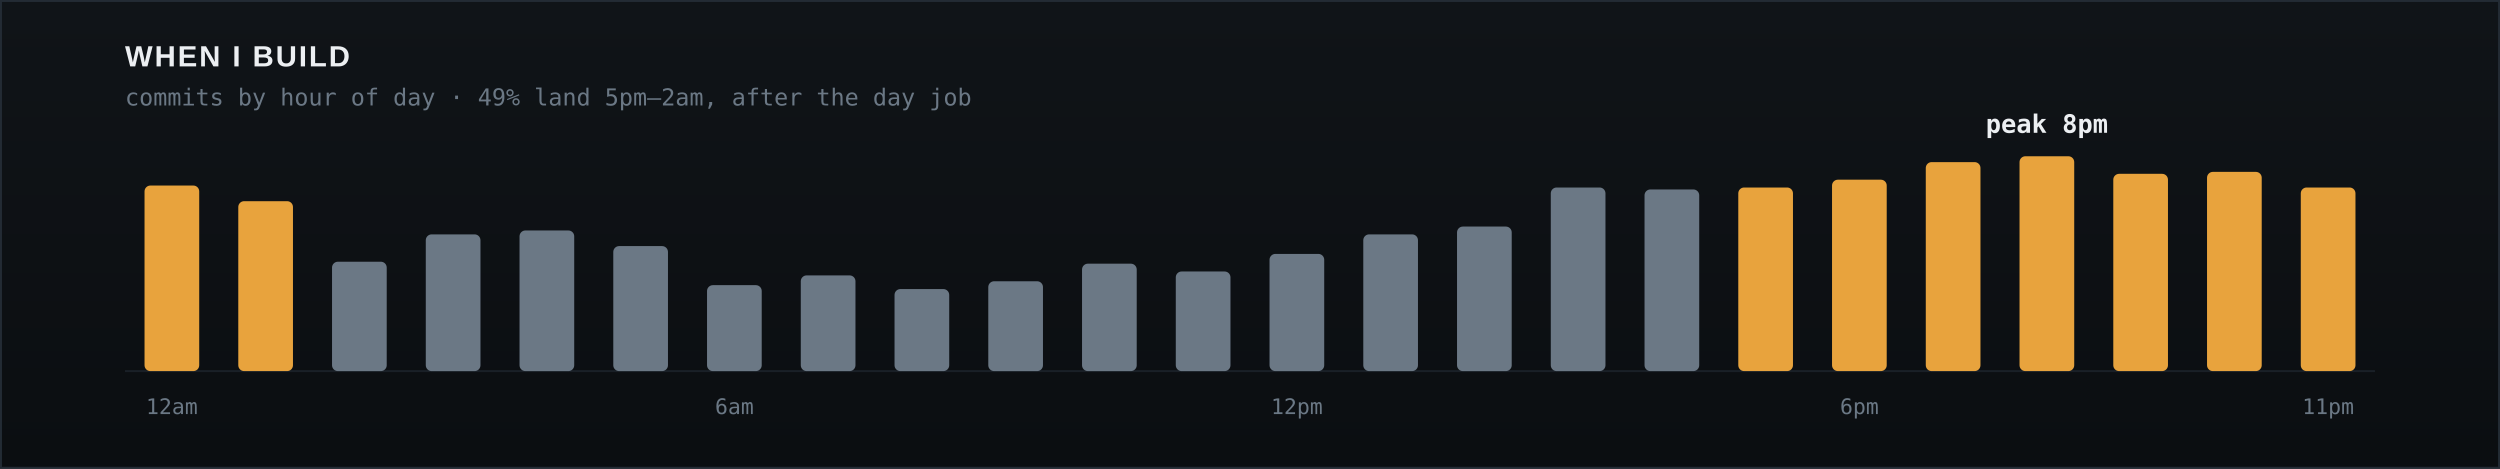
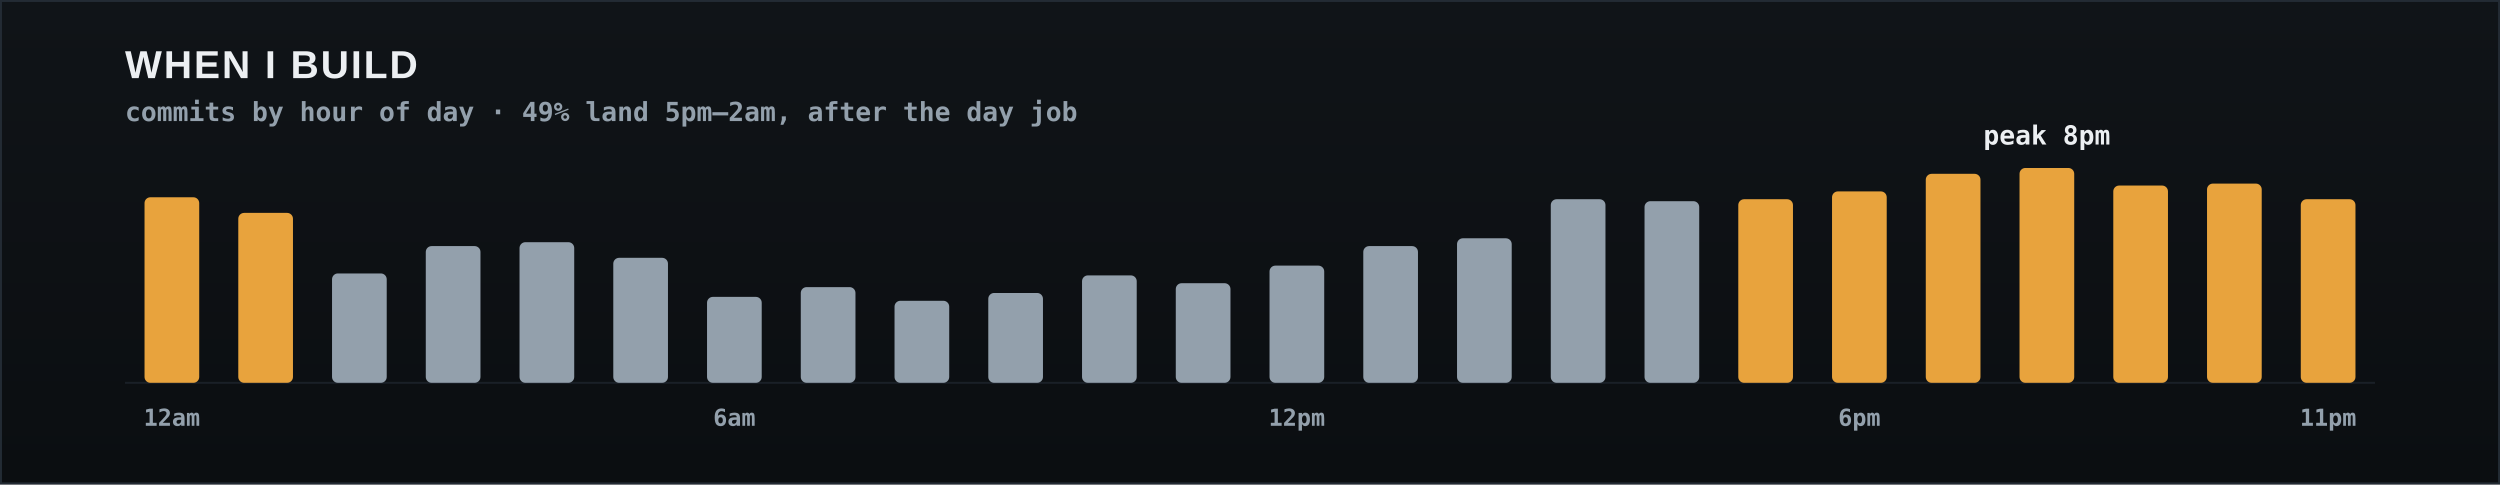
- <svg xmlns="http://www.w3.org/2000/svg" width="1280" height="240" viewBox="0 0 1280 240" role="img" aria-label="Commits by hour of day, showing 49 percent between 5pm and 2am">
+ <svg xmlns="http://www.w3.org/2000/svg" width="1280" height="248" viewBox="0 0 1280 248" role="img" aria-label="Commits by hour of day, showing 49 percent between 5pm and 2am">
  <defs>
    <linearGradient id="g" x1="0" y1="0" x2="0" y2="1">
      <stop offset="0" stop-color="#101418" />
      <stop offset="1" stop-color="#0b0e11" />
    </linearGradient>
  </defs>
-   <rect width="1280" height="240" fill="url(#g)" />
-   <rect x="0.5" y="0.5" width="1279" height="239" fill="none" stroke="#232b34" />
-   <text x="64" y="34" font-family="Avenir Next, Helvetica Neue, Arial, sans-serif" font-size="15" font-weight="600" letter-spacing="1" fill="#eceff2">WHEN I BUILD</text>
-   <text x="64" y="54" font-family="SF Mono, Menlo, Consolas, monospace" font-size="12" fill="#6b7885">commits by hour of day · 49% land 5pm–2am, after the day job</text>
-   <line x1="64" y1="190" x2="1216" y2="190" stroke="#1a2027" />
-   <rect x="74" y="95" width="28" height="95" rx="3" fill="#e8a33d" />
-   <rect x="122" y="103" width="28" height="87" rx="3" fill="#e8a33d" />
-   <rect x="170" y="134" width="28" height="56" rx="3" fill="#6b7885" />
-   <rect x="218" y="120" width="28" height="70" rx="3" fill="#6b7885" />
-   <rect x="266" y="118" width="28" height="72" rx="3" fill="#6b7885" />
-   <rect x="314" y="126" width="28" height="64" rx="3" fill="#6b7885" />
-   <rect x="362" y="146" width="28" height="44" rx="3" fill="#6b7885" />
-   <rect x="410" y="141" width="28" height="49" rx="3" fill="#6b7885" />
-   <rect x="458" y="148" width="28" height="42" rx="3" fill="#6b7885" />
-   <rect x="506" y="144" width="28" height="46" rx="3" fill="#6b7885" />
-   <rect x="554" y="135" width="28" height="55" rx="3" fill="#6b7885" />
-   <rect x="602" y="139" width="28" height="51" rx="3" fill="#6b7885" />
-   <rect x="650" y="130" width="28" height="60" rx="3" fill="#6b7885" />
-   <rect x="698" y="120" width="28" height="70" rx="3" fill="#6b7885" />
-   <rect x="746" y="116" width="28" height="74" rx="3" fill="#6b7885" />
-   <rect x="794" y="96" width="28" height="94" rx="3" fill="#6b7885" />
-   <rect x="842" y="97" width="28" height="93" rx="3" fill="#6b7885" />
-   <rect x="890" y="96" width="28" height="94" rx="3" fill="#e8a33d" />
-   <rect x="938" y="92" width="28" height="98" rx="3" fill="#e8a33d" />
-   <rect x="986" y="83" width="28" height="107" rx="3" fill="#e8a33d" />
-   <rect x="1034" y="80" width="28" height="110" rx="3" fill="#e8a33d" />
-   <rect x="1082" y="89" width="28" height="101" rx="3" fill="#e8a33d" />
-   <rect x="1130" y="88" width="28" height="102" rx="3" fill="#e8a33d" />
-   <rect x="1178" y="96" width="28" height="94" rx="3" fill="#e8a33d" />
-   <text x="88" y="212" font-family="SF Mono, Menlo, Consolas, monospace" font-size="11" fill="#6b7885" text-anchor="middle">12am</text>
-   <text x="376" y="212" font-family="SF Mono, Menlo, Consolas, monospace" font-size="11" fill="#6b7885" text-anchor="middle">6am</text>
-   <text x="664" y="212" font-family="SF Mono, Menlo, Consolas, monospace" font-size="11" fill="#6b7885" text-anchor="middle">12pm</text>
-   <text x="952" y="212" font-family="SF Mono, Menlo, Consolas, monospace" font-size="11" fill="#6b7885" text-anchor="middle">6pm</text>
-   <text x="1192" y="212" font-family="SF Mono, Menlo, Consolas, monospace" font-size="11" fill="#6b7885" text-anchor="middle">11pm</text>
-   <text x="1048" y="68" font-family="SF Mono, Menlo, Consolas, monospace" font-size="13" font-weight="600" fill="#eceff2" text-anchor="middle">peak 8pm</text>
+   <rect width="1280" height="248" fill="url(#g)" />
+   <rect x="0.5" y="0.5" width="1279" height="247" fill="none" stroke="#232b34" />
+   <text x="64" y="40" font-family="Avenir Next, Helvetica Neue, Arial, sans-serif" font-size="20" font-weight="700" letter-spacing="1" fill="#eceff2">WHEN I BUILD</text>
+   <text x="64" y="62" font-family="SF Mono, Menlo, Consolas, monospace" font-size="13.5" font-weight="600" fill="#93a0ac">commits by hour of day · 49% land 5pm–2am, after the day job</text>
+   <line x1="64" y1="196" x2="1216" y2="196" stroke="#1a2027" />
+   <rect x="74" y="101" width="28" height="95" rx="3" fill="#e8a33d" />
+   <rect x="122" y="109" width="28" height="87" rx="3" fill="#e8a33d" />
+   <rect x="170" y="140" width="28" height="56" rx="3" fill="#93a0ac" />
+   <rect x="218" y="126" width="28" height="70" rx="3" fill="#93a0ac" />
+   <rect x="266" y="124" width="28" height="72" rx="3" fill="#93a0ac" />
+   <rect x="314" y="132" width="28" height="64" rx="3" fill="#93a0ac" />
+   <rect x="362" y="152" width="28" height="44" rx="3" fill="#93a0ac" />
+   <rect x="410" y="147" width="28" height="49" rx="3" fill="#93a0ac" />
+   <rect x="458" y="154" width="28" height="42" rx="3" fill="#93a0ac" />
+   <rect x="506" y="150" width="28" height="46" rx="3" fill="#93a0ac" />
+   <rect x="554" y="141" width="28" height="55" rx="3" fill="#93a0ac" />
+   <rect x="602" y="145" width="28" height="51" rx="3" fill="#93a0ac" />
+   <rect x="650" y="136" width="28" height="60" rx="3" fill="#93a0ac" />
+   <rect x="698" y="126" width="28" height="70" rx="3" fill="#93a0ac" />
+   <rect x="746" y="122" width="28" height="74" rx="3" fill="#93a0ac" />
+   <rect x="794" y="102" width="28" height="94" rx="3" fill="#93a0ac" />
+   <rect x="842" y="103" width="28" height="93" rx="3" fill="#93a0ac" />
+   <rect x="890" y="102" width="28" height="94" rx="3" fill="#e8a33d" />
+   <rect x="938" y="98" width="28" height="98" rx="3" fill="#e8a33d" />
+   <rect x="986" y="89" width="28" height="107" rx="3" fill="#e8a33d" />
+   <rect x="1034" y="86" width="28" height="110" rx="3" fill="#e8a33d" />
+   <rect x="1082" y="95" width="28" height="101" rx="3" fill="#e8a33d" />
+   <rect x="1130" y="94" width="28" height="102" rx="3" fill="#e8a33d" />
+   <rect x="1178" y="102" width="28" height="94" rx="3" fill="#e8a33d" />
+   <text x="88" y="218" font-family="SF Mono, Menlo, Consolas, monospace" font-size="12" font-weight="600" fill="#93a0ac" text-anchor="middle">12am</text>
+   <text x="376" y="218" font-family="SF Mono, Menlo, Consolas, monospace" font-size="12" font-weight="600" fill="#93a0ac" text-anchor="middle">6am</text>
+   <text x="664" y="218" font-family="SF Mono, Menlo, Consolas, monospace" font-size="12" font-weight="600" fill="#93a0ac" text-anchor="middle">12pm</text>
+   <text x="952" y="218" font-family="SF Mono, Menlo, Consolas, monospace" font-size="12" font-weight="600" fill="#93a0ac" text-anchor="middle">6pm</text>
+   <text x="1192" y="218" font-family="SF Mono, Menlo, Consolas, monospace" font-size="12" font-weight="600" fill="#93a0ac" text-anchor="middle">11pm</text>
+   <text x="1048" y="74" font-family="SF Mono, Menlo, Consolas, monospace" font-size="13.5" font-weight="700" fill="#eceff2" text-anchor="middle">peak 8pm</text>
</svg>
